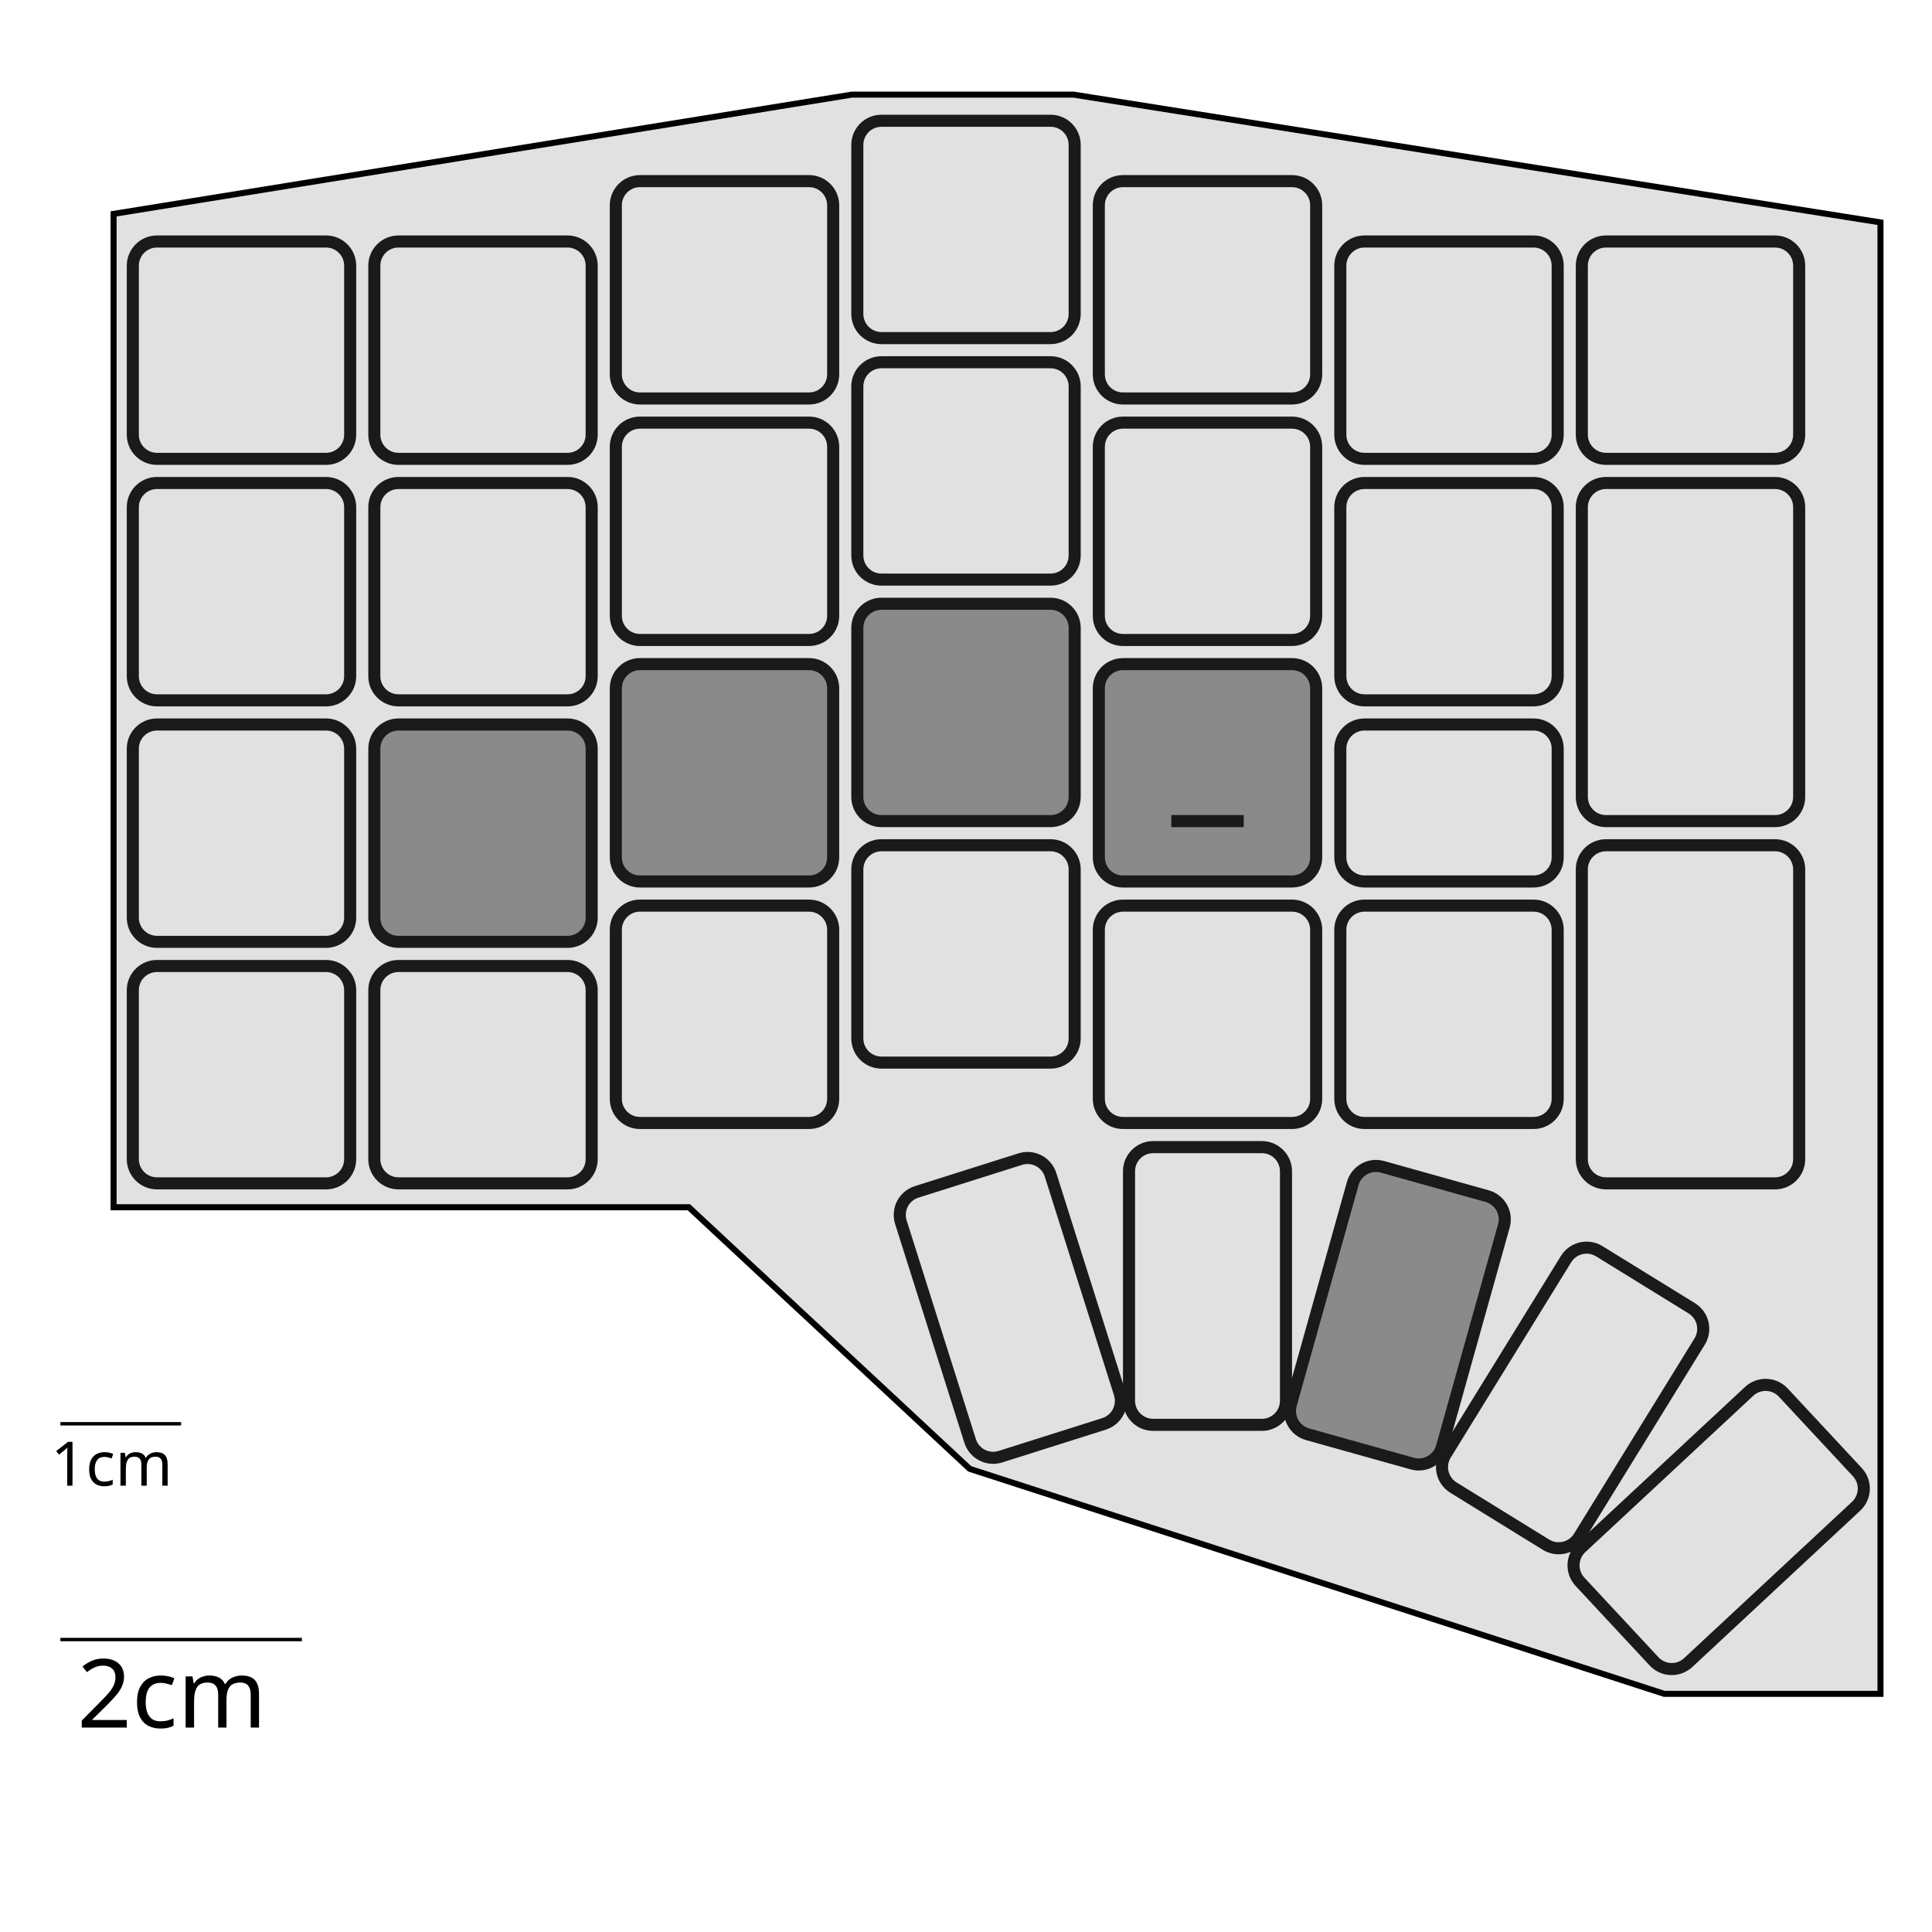
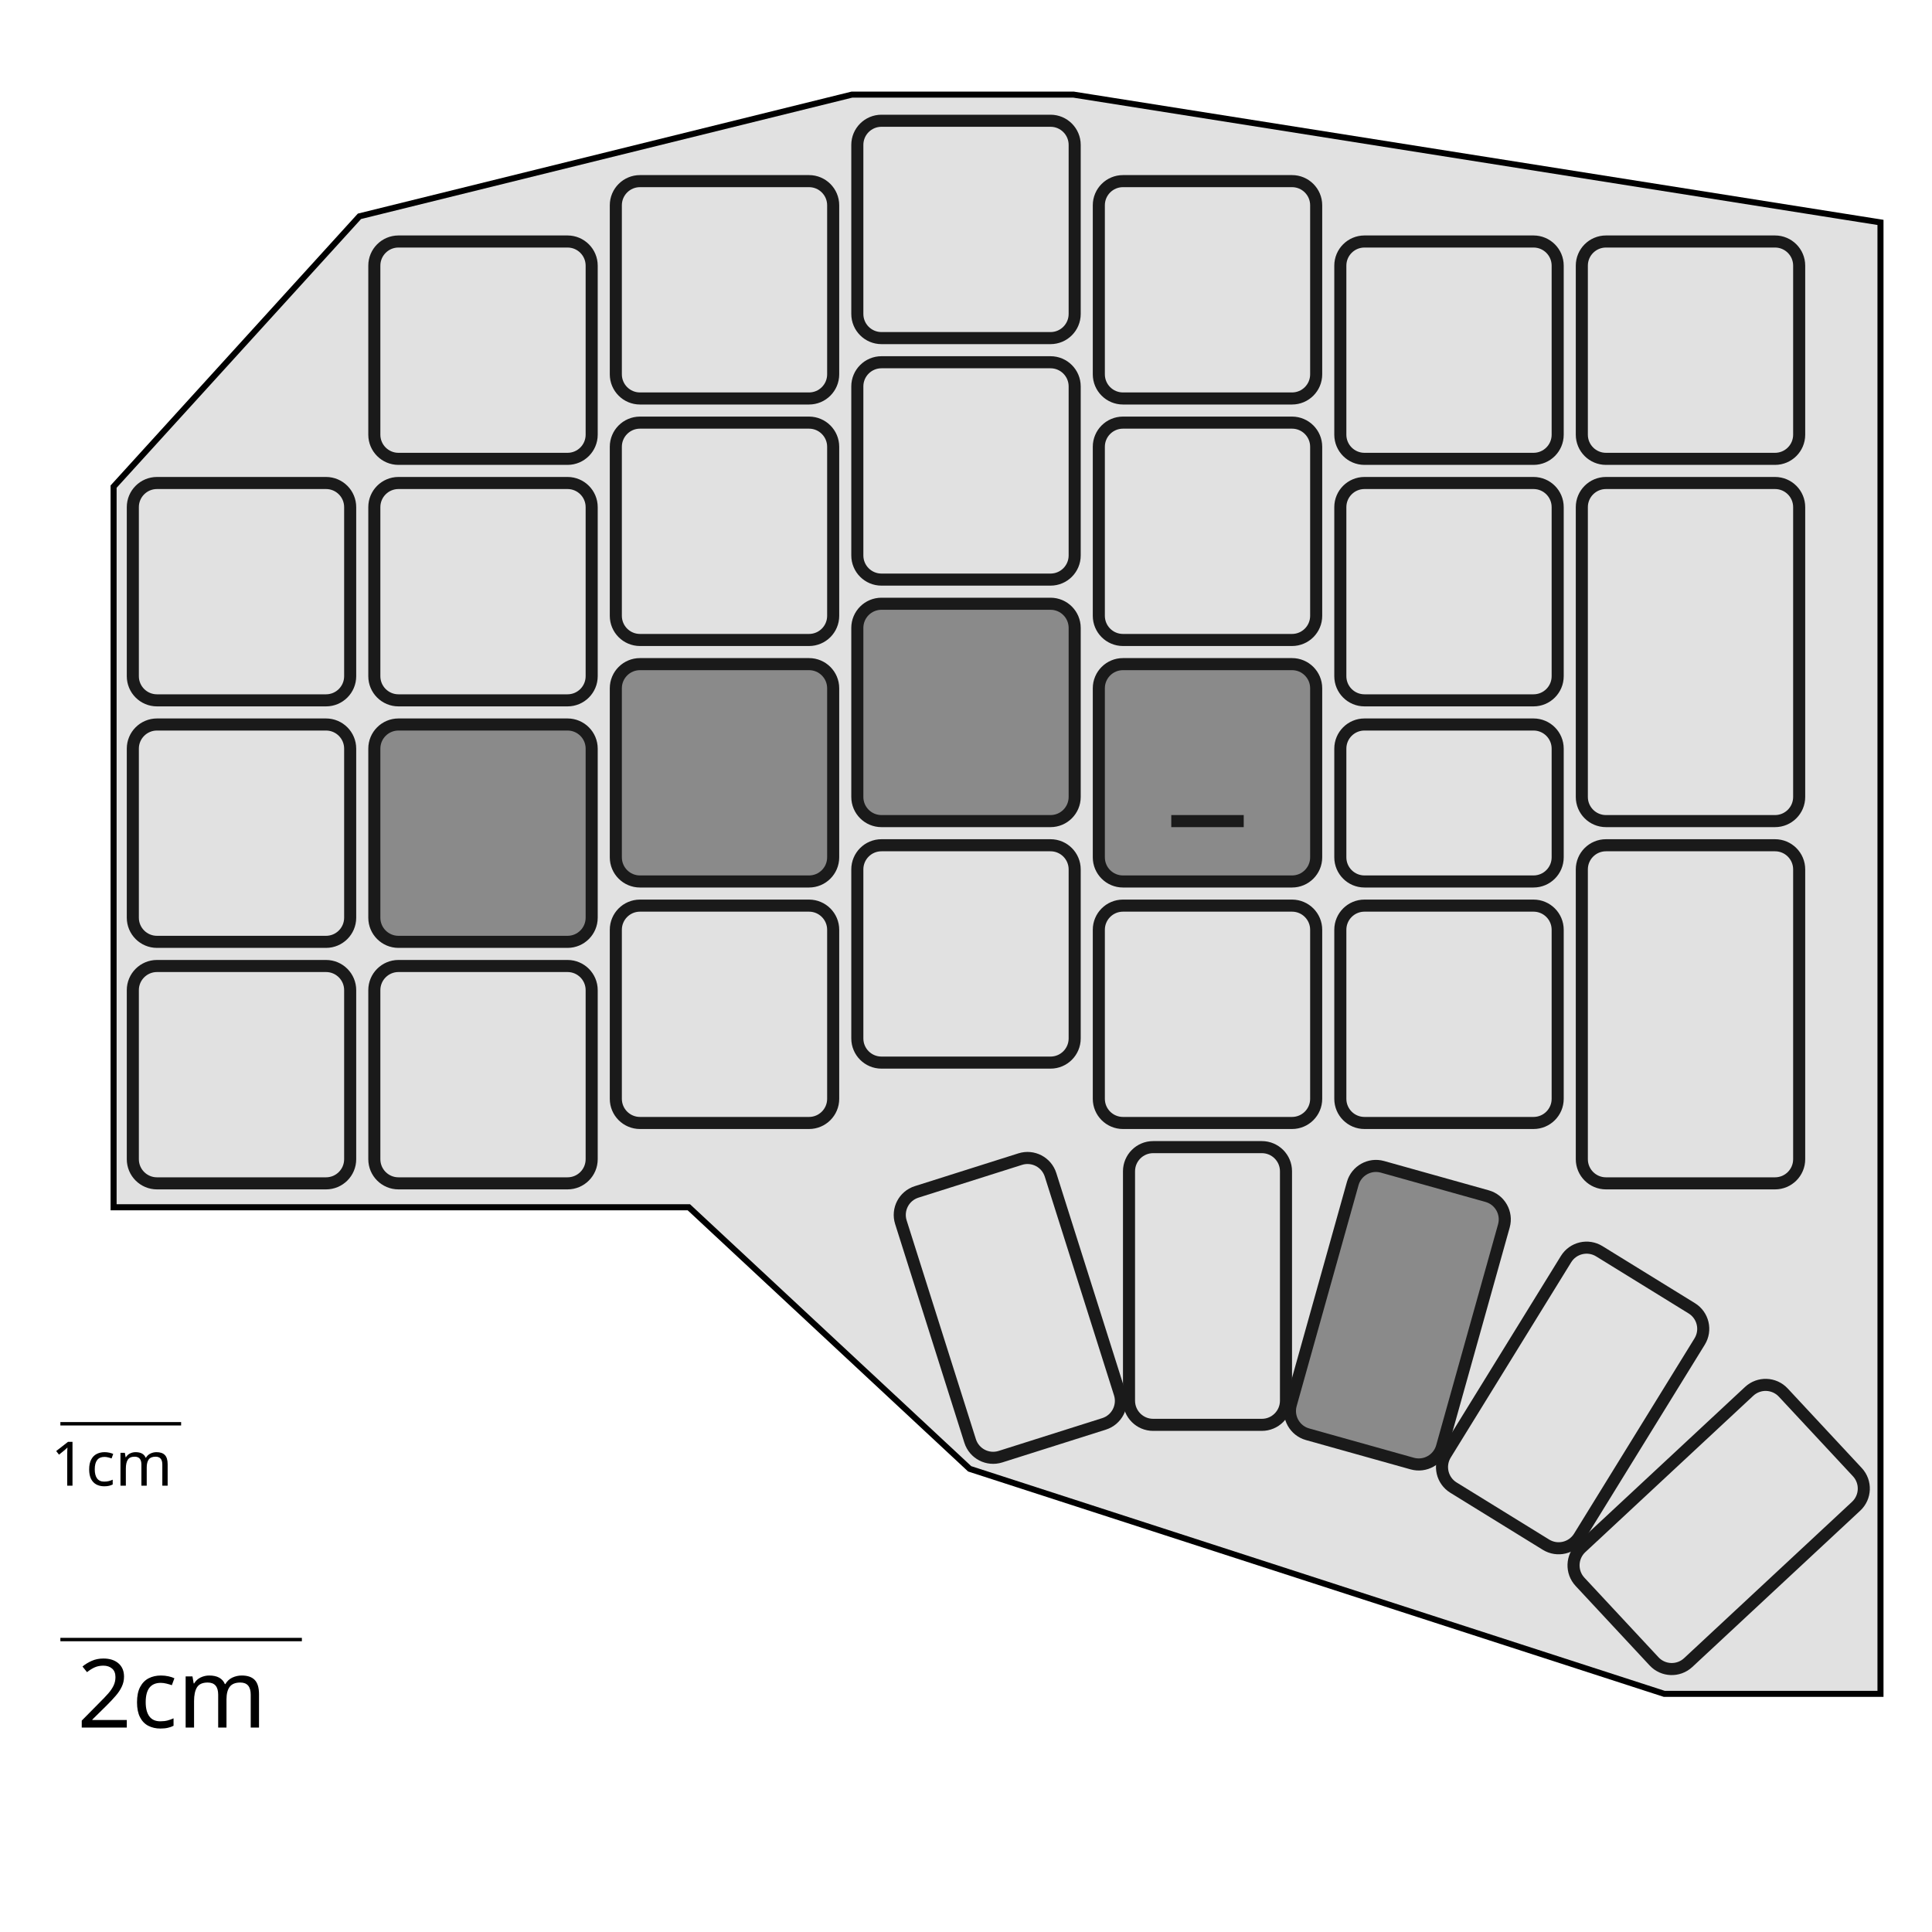
<svg xmlns="http://www.w3.org/2000/svg" width="566.929" height="566.929" id="svg2" version="1.1">
  <defs id="defs4" />
  <g id="layer4" style="display:inline">
-     <path style="fill:#e1e1e1;fill-opacity:1;stroke:#000000;stroke-width:1.772;stroke-linecap:butt;stroke-linejoin:miter;stroke-miterlimit:4;stroke-opacity:1;stroke-dasharray:none" d="m 33.333,354.262 3.33e-4,-291.5 216.667,-35 65,0 236.812,37.5 0,431.786 -63.439,0 -203.833,-66.036 -82.404,-76.75 z" id="path4309" />
+     <path style="fill:#e1e1e1;fill-opacity:1;stroke:#000000;stroke-width:1.772;stroke-linecap:butt;stroke-linejoin:miter;stroke-miterlimit:4;stroke-opacity:1;stroke-dasharray:none" d="M 33.333,354.262 33.333,142.798 105.476,63.477 250,27.762 l 65,0 236.812,37.5 0,431.786 -63.439,0 -203.833,-66.036 -82.404,-76.75 z" id="path4309" />
  </g>
  <g id="layer5">
    <path style="fill:none;stroke:#000000;stroke-width:1px;stroke-linecap:butt;stroke-linejoin:miter;stroke-opacity:1" d="m 17.717,417.794 35.433,0 z" id="path4345" />
    <text xml:space="preserve" style="font-size:40px;font-style:normal;font-weight:normal;line-height:125%;letter-spacing:0px;word-spacing:0px;fill:#000000;fill-opacity:1;stroke:none;font-family:Sans" x="14.881" y="435.954" id="text4347">
      <tspan id="tspan4349" x="14.881" y="435.954" style="font-size:18px">1cm</tspan>
    </text>
    <path style="fill:none;stroke:#000000;stroke-width:1px;stroke-linecap:butt;stroke-linejoin:miter;stroke-opacity:1" d="m 17.717,481.112 70.866,0 z" id="path4351" />
    <text xml:space="preserve" style="font-size:28px;font-style:normal;font-weight:normal;line-height:125%;letter-spacing:0px;word-spacing:0px;fill:#000000;fill-opacity:1;stroke:none;font-family:Sans" x="22.646" y="506.947" id="text4353">
      <tspan id="tspan4355" x="22.646" y="506.947">2cm</tspan>
    </text>
  </g>
  <g id="layer1" transform="translate(0,-485.4331)" style="opacity:0.88;display:inline">
    <rect rx="7.087" ry="7.087" y="768.898" x="38.976" height="63.78" width="63.78" id="use3939" style="fill:none;fill-opacity:0.439;stroke:#000000;stroke-opacity:1;stroke-width:3.543;stroke-miterlimit:4;stroke-dasharray:none" />
    <rect style="fill:none;stroke:#000000;stroke-width:3.543;stroke-miterlimit:4;stroke-opacity:1;stroke-dasharray:none;fill-opacity:0.439" id="use3941" width="63.78" height="63.78" x="38.976" y="698.031" ry="7.087" rx="7.087" />
    <rect style="fill:none;stroke:#000000;stroke-width:3.543;stroke-miterlimit:4;stroke-opacity:1;stroke-dasharray:none;fill-opacity:0.439" id="use3943" width="63.78" height="63.78" x="38.976" y="627.165" ry="7.087" rx="7.087" />
-     <rect rx="7.087" ry="7.087" y="556.299" x="38.976" height="63.78" width="63.78" id="use3945" style="fill:none;fill-opacity:0.439;stroke:#000000;stroke-opacity:1;stroke-width:3.543;stroke-miterlimit:4;stroke-dasharray:none" />
    <rect style="fill:none;stroke:#000000;stroke-width:3.543;stroke-miterlimit:4;stroke-opacity:1;stroke-dasharray:none;fill-opacity:0.439" id="use3947" width="63.78" height="63.78" x="109.843" y="768.898" ry="7.087" rx="7.087" />
    <rect rx="7.087" ry="7.087" y="698.031" x="109.843" height="63.78" width="63.78" id="use3949" style="fill:#7f7f7f;stroke:#000000;stroke-width:3.543;stroke-miterlimit:4;stroke-opacity:1;stroke-dasharray:none;fill-opacity:1" />
    <rect style="fill:none;stroke:#000000;stroke-width:3.543;stroke-miterlimit:4;stroke-opacity:1;stroke-dasharray:none;fill-opacity:0.439" id="use3951" width="63.78" height="63.78" x="109.843" y="627.165" ry="7.087" rx="7.087" />
    <rect style="fill:none;stroke:#000000;stroke-width:3.543;stroke-miterlimit:4;stroke-opacity:1;stroke-dasharray:none;fill-opacity:0.439" id="use3953" width="63.78" height="63.78" x="180.709" y="538.583" ry="7.087" rx="7.087" />
    <rect style="fill:none;stroke:#000000;stroke-width:3.543;stroke-miterlimit:4;stroke-opacity:1;stroke-dasharray:none;fill-opacity:0.439" id="use3955" width="63.78" height="63.78" x="180.709" y="751.181" ry="7.087" rx="7.087" />
    <rect style="fill:#7f7f7f;stroke:#000000;stroke-width:3.543;stroke-miterlimit:4;stroke-opacity:1;stroke-dasharray:none;fill-opacity:1" id="use3957" width="63.78" height="63.78" x="180.709" y="680.315" ry="7.087" rx="7.087" />
    <rect style="fill:none;stroke:#000000;stroke-width:3.543;stroke-miterlimit:4;stroke-opacity:1;stroke-dasharray:none;fill-opacity:0.439" id="use3959" width="63.78" height="63.78" x="180.709" y="609.449" ry="7.087" rx="7.087" />
    <rect rx="7.087" ry="7.087" y="520.866" x="251.575" height="63.78" width="63.78" id="use3961" style="fill:none;stroke:#000000;stroke-width:3.543;stroke-miterlimit:4;stroke-opacity:1;stroke-dasharray:none;fill-opacity:0.439" />
    <rect style="fill:none;stroke:#000000;stroke-width:3.543;stroke-miterlimit:4;stroke-opacity:1;stroke-dasharray:none;fill-opacity:0.439" id="use3963" width="63.78" height="63.78" x="251.575" y="733.465" ry="7.087" rx="7.087" />
    <rect rx="7.087" ry="7.087" y="662.598" x="251.575" height="63.78" width="63.78" id="use3965" style="fill:#7f7f7f;stroke:#000000;stroke-width:3.543;stroke-miterlimit:4;stroke-opacity:1;stroke-dasharray:none;fill-opacity:1" />
    <rect style="fill:none;stroke:#000000;stroke-width:3.543;stroke-miterlimit:4;stroke-opacity:1;stroke-dasharray:none;fill-opacity:0.439" id="use3967" width="63.78" height="63.78" x="251.575" y="591.732" ry="7.087" rx="7.087" />
    <rect style="fill:none;stroke:#000000;stroke-width:3.543;stroke-miterlimit:4;stroke-opacity:1;stroke-dasharray:none;fill-opacity:0.439" id="use3969" width="63.78" height="63.78" x="322.441" y="538.583" ry="7.087" rx="7.087" />
    <rect style="fill:none;stroke:#000000;stroke-width:3.543;stroke-miterlimit:4;stroke-opacity:1;stroke-dasharray:none;fill-opacity:0.439" id="use3971" width="63.78" height="63.78" x="322.441" y="751.181" ry="7.087" rx="7.087" />
    <rect style="fill:#7f7f7f;stroke:#000000;stroke-width:3.543;stroke-miterlimit:4;stroke-opacity:1;stroke-dasharray:none;fill-opacity:1" id="use3973" width="63.78" height="63.78" x="322.441" y="680.315" ry="7.087" rx="7.087" />
    <rect style="fill:none;stroke:#000000;stroke-width:3.543;stroke-miterlimit:4;stroke-opacity:1;stroke-dasharray:none;fill-opacity:0.439" id="use3975" width="63.78" height="63.78" x="322.441" y="609.449" ry="7.087" rx="7.087" />
    <rect rx="7.087" ry="7.087" y="556.299" x="393.307" height="63.78" width="63.78" id="use3977" style="fill:none;stroke:#000000;stroke-width:3.543;stroke-miterlimit:4;stroke-opacity:1;stroke-dasharray:none;fill-opacity:0.439" />
    <rect style="fill:none;stroke:#000000;stroke-width:3.543;stroke-miterlimit:4;stroke-opacity:1;stroke-dasharray:none;fill-opacity:0.439" id="use3979" width="63.78" height="63.78" x="393.307" y="751.181" ry="7.087" rx="7.087" />
    <rect style="fill:none;stroke:#000000;stroke-width:3.543;stroke-miterlimit:4;stroke-opacity:1;stroke-dasharray:none;fill-opacity:0.439" id="use3983" width="63.78" height="63.78" x="393.307" y="627.165" ry="7.087" rx="7.087" />
    <rect style="fill:none;stroke:#000000;stroke-width:3.543;stroke-miterlimit:4;stroke-opacity:1;stroke-dasharray:none;fill-opacity:0.439" id="use3989" width="63.78" height="63.78" x="109.843" y="556.299" ry="7.087" rx="7.087" />
    <rect style="fill:none;stroke:#000000;stroke-width:3.543;stroke-miterlimit:4;stroke-opacity:1;stroke-dasharray:none;fill-opacity:0.439" id="use4035" width="63.78" height="63.78" x="464.173" y="556.299" ry="7.087" rx="7.087" />
    <rect style="fill:none;fill-opacity:0.439;stroke:#000000;stroke-opacity:1;stroke-width:3.543;stroke-miterlimit:4;stroke-dasharray:none" id="rect4282" width="63.78" height="99.213" x="464.173" y="627.165" ry="7.087" rx="7.087" />
    <rect rx="7.087" ry="7.087" y="733.465" x="464.173" height="99.213" width="63.78" id="use4284" style="fill:none;stroke:#000000;stroke-width:3.543;stroke-miterlimit:4;stroke-opacity:1;stroke-dasharray:none;fill-opacity:0.439" />
    <path style="fill:none;stroke:#000000;stroke-width:3.543;stroke-linecap:butt;stroke-linejoin:miter;stroke-opacity:1;stroke-miterlimit:4;stroke-dasharray:none;fill-opacity:0.439" d="m 343.701,240.945 21.26,0 z" id="path4311" transform="translate(0,485.4331)" />
    <rect rx="7.087" ry="7.087" y="698.031" x="393.307" height="46.063" width="63.78" id="rect3981" style="fill:none;fill-opacity:0.439;stroke:#000000;stroke-opacity:1;stroke-width:3.543;stroke-miterlimit:4;stroke-dasharray:none" />
    <rect rx="7.087" ry="7.087" y="822.047" x="331.299" height="81.496" width="46.063" id="rect3808" style="fill:none;fill-opacity:0.439;stroke:#000000;stroke-opacity:1;stroke-width:3.543;stroke-miterlimit:4;stroke-dasharray:none" />
    <rect style="fill:none;fill-opacity:0.439;stroke:#000000;stroke-opacity:1;stroke-width:3.543;stroke-miterlimit:4;stroke-dasharray:none" id="rect3810" width="46.063" height="81.496" x="-2.7" y="877.42" ry="7.087" rx="7.087" transform="matrix(0.9533757,-0.301786,0.301786,0.9533757,0,0)" />
    <rect style="fill:#7f7f7f;fill-opacity:1;stroke:#000000;stroke-opacity:1;stroke-width:3.543;stroke-miterlimit:4;stroke-dasharray:none" id="rect3812" width="46.063" height="81.496" x="606.825" y="687.742" ry="7.087" rx="7.087" transform="matrix(0.9629449,0.2696984,-0.2696984,0.9629449,0,0)" />
    <rect transform="matrix(0.8511123,0.5249837,-0.5249837,0.8511123,0,0)" rx="7.087" ry="7.087" y="479.287" x="839.937" height="81.496" width="46.063" id="rect3814" style="fill:none;fill-opacity:0.439;stroke:#000000;stroke-opacity:1;stroke-width:3.543;stroke-miterlimit:4;stroke-dasharray:none" />
    <rect style="fill:none;fill-opacity:0.439;stroke:#000000;stroke-opacity:1;stroke-width:3.543;stroke-miterlimit:4;stroke-dasharray:none" id="rect3816" width="46.063" height="81.496" x="1003.869" y="226.208" ry="7.087" rx="7.087" transform="matrix(0.6813911,0.7319195,-0.7319195,0.6813911,0,0)" />
  </g>
</svg>
